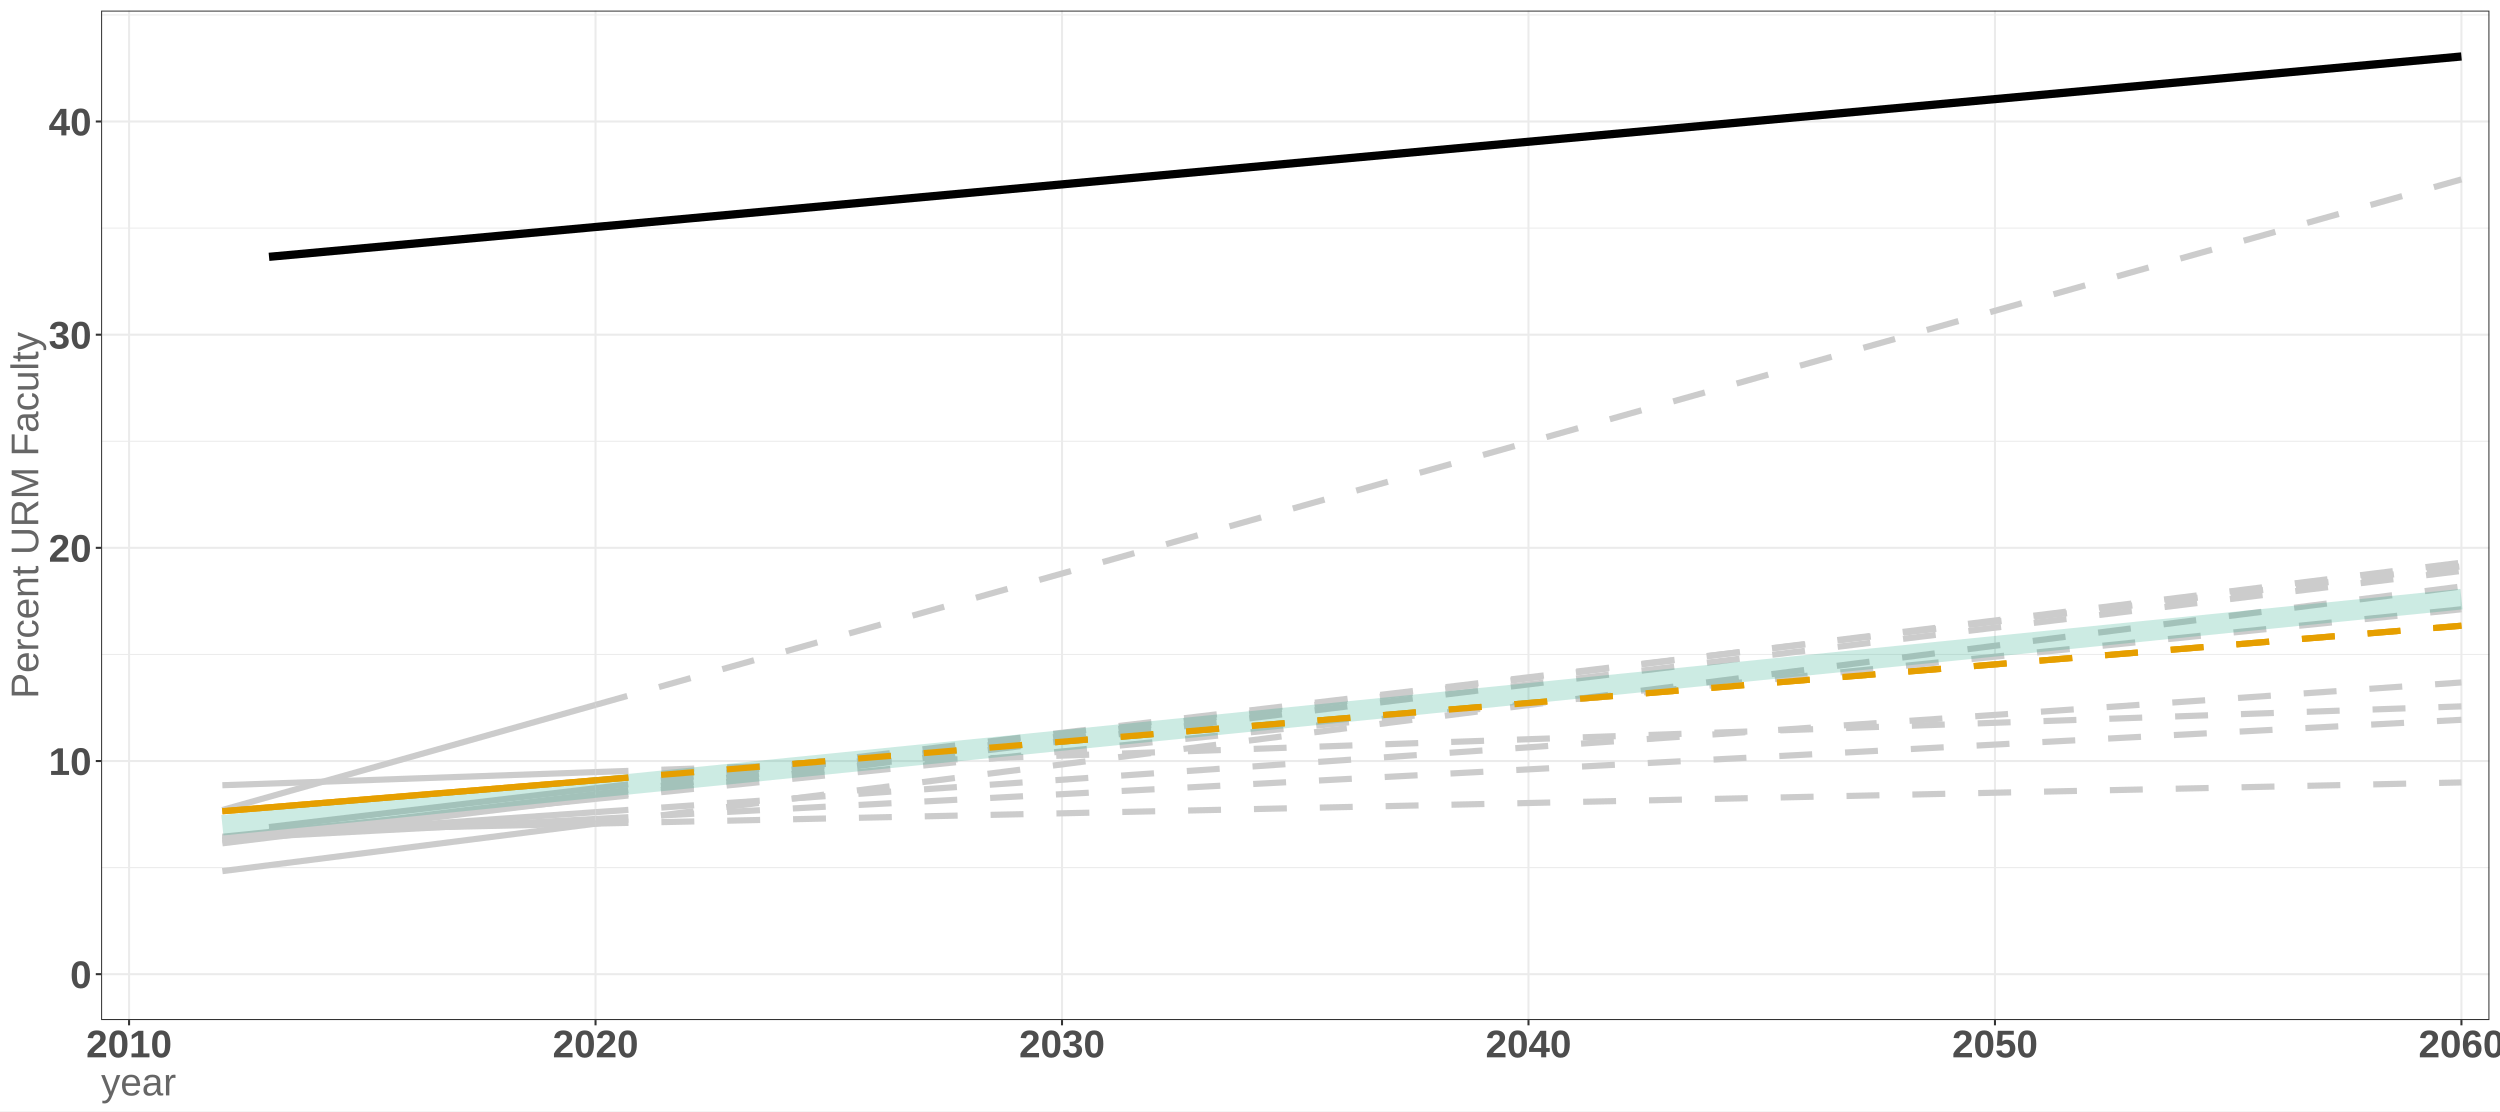
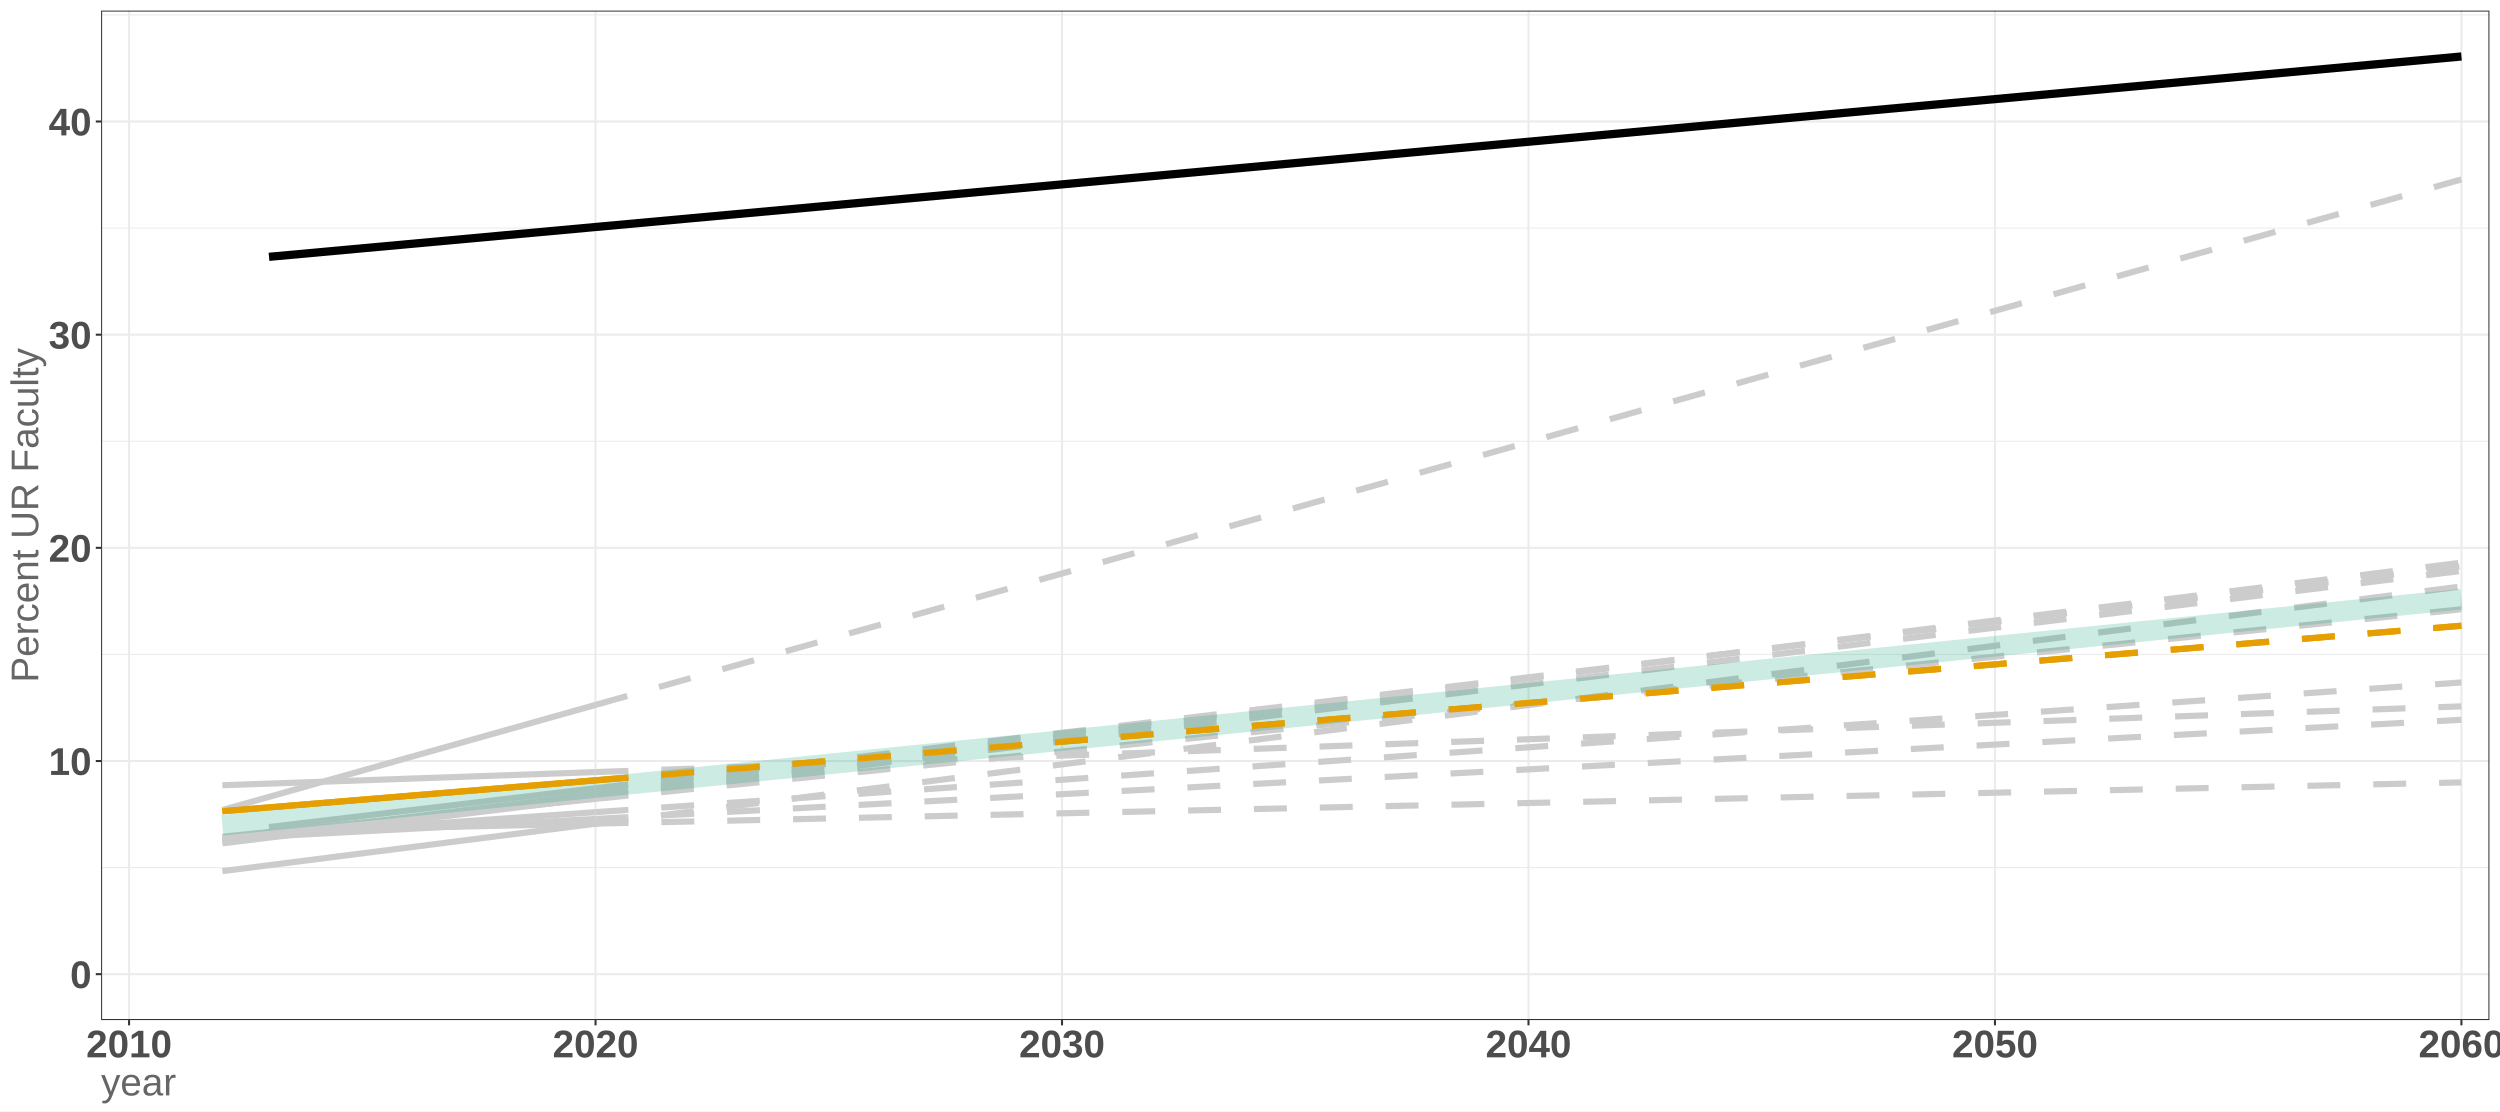
<svg xmlns="http://www.w3.org/2000/svg" class="svglite" width="1296.00pt" height="576.00pt" viewBox="0 0 1296.00 576.00">
  <defs>
    <style type="text/css">
    .svglite line, .svglite polyline, .svglite polygon, .svglite path, .svglite rect, .svglite circle {
      fill: none;
      stroke: #000000;
      stroke-linecap: round;
      stroke-linejoin: round;
      stroke-miterlimit: 10.00;
    }
  </style>
  </defs>
  <rect width="100%" height="100%" style="stroke: none; fill: #FFFFFF;" />
  <defs>
    <clipPath id="cpMC4wMHwxMjk2LjAwfDAuMDB8NTc2LjAw">
      <rect x="0.00" y="0.00" width="1296.00" height="576.00" />
    </clipPath>
  </defs>
  <g clip-path="url(#cpMC4wMHwxMjk2LjAwfDAuMDB8NTc2LjAw)">
    <rect x="0.00" y="0.00" width="1296.00" height="576.00" style="stroke-width: 1.07; stroke: #FFFFFF; fill: #FFFFFF;" />
  </g>
  <defs>
    <clipPath id="cpNTIuNDB8MTI5MC41Mnw1LjQ4fDUyOC44MA==">
      <rect x="52.40" y="5.48" width="1238.12" height="523.32" />
    </clipPath>
  </defs>
  <g clip-path="url(#cpNTIuNDB8MTI5MC41Mnw1LjQ4fDUyOC44MA==)">
    <rect x="52.40" y="5.48" width="1238.12" height="523.32" style="stroke-width: 1.07; stroke: none; fill: #FFFFFF;" />
    <polyline points="52.40,449.76 1290.52,449.76 " style="stroke-width: 0.53; stroke: #EBEBEB; stroke-linecap: butt;" />
    <polyline points="52.40,339.26 1290.52,339.26 " style="stroke-width: 0.53; stroke: #EBEBEB; stroke-linecap: butt;" />
    <polyline points="52.40,228.75 1290.52,228.75 " style="stroke-width: 0.53; stroke: #EBEBEB; stroke-linecap: butt;" />
    <polyline points="52.40,118.25 1290.52,118.25 " style="stroke-width: 0.53; stroke: #EBEBEB; stroke-linecap: butt;" />
    <polyline points="52.40,7.74 1290.52,7.74 " style="stroke-width: 0.53; stroke: #EBEBEB; stroke-linecap: butt;" />
    <polyline points="52.40,505.01 1290.52,505.01 " style="stroke-width: 1.07; stroke: #EBEBEB; stroke-linecap: butt;" />
    <polyline points="52.40,394.51 1290.52,394.51 " style="stroke-width: 1.07; stroke: #EBEBEB; stroke-linecap: butt;" />
    <polyline points="52.40,284.00 1290.52,284.00 " style="stroke-width: 1.07; stroke: #EBEBEB; stroke-linecap: butt;" />
    <polyline points="52.40,173.50 1290.52,173.50 " style="stroke-width: 1.07; stroke: #EBEBEB; stroke-linecap: butt;" />
    <polyline points="52.40,62.99 1290.52,62.99 " style="stroke-width: 1.07; stroke: #EBEBEB; stroke-linecap: butt;" />
    <polyline points="66.91,528.80 66.91,5.48 " style="stroke-width: 1.07; stroke: #EBEBEB; stroke-linecap: butt;" />
    <polyline points="308.73,528.80 308.73,5.48 " style="stroke-width: 1.07; stroke: #EBEBEB; stroke-linecap: butt;" />
    <polyline points="550.55,528.80 550.55,5.48 " style="stroke-width: 1.07; stroke: #EBEBEB; stroke-linecap: butt;" />
    <polyline points="792.37,528.80 792.37,5.48 " style="stroke-width: 1.07; stroke: #EBEBEB; stroke-linecap: butt;" />
    <polyline points="1034.19,528.80 1034.19,5.48 " style="stroke-width: 1.07; stroke: #EBEBEB; stroke-linecap: butt;" />
    <polyline points="1276.01,528.80 1276.01,5.48 " style="stroke-width: 1.07; stroke: #EBEBEB; stroke-linecap: butt;" />
    <polyline points="115.27,419.90 308.73,365.41 " style="stroke-width: 3.20; stroke: #CCCCCC; stroke-linecap: butt;" />
    <polyline points="115.27,434.47 308.73,421.02 " style="stroke-width: 3.20; stroke: #CCCCCC; stroke-linecap: butt;" />
    <polyline points="115.27,420.54 308.73,404.51 " style="stroke-width: 3.20; stroke: #E69F00; stroke-linecap: butt;" />
    <polyline points="115.27,407.06 308.73,400.24 " style="stroke-width: 3.20; stroke: #CCCCCC; stroke-linecap: butt;" />
    <polyline points="139.45,433.54 308.73,424.54 " style="stroke-width: 3.20; stroke: #CCCCCC; stroke-linecap: butt;" />
    <polyline points="115.27,437.17 308.73,413.63 " style="stroke-width: 3.20; stroke: #CCCCCC; stroke-linecap: butt;" />
    <polyline points="115.27,433.77 308.73,414.12 " style="stroke-width: 3.20; stroke: #CCCCCC; stroke-linecap: butt;" />
    <polyline points="139.45,430.69 308.73,426.95 " style="stroke-width: 3.20; stroke: #CCCCCC; stroke-linecap: butt;" />
    <polyline points="115.27,435.59 308.73,411.60 " style="stroke-width: 3.20; stroke: #CCCCCC; stroke-linecap: butt;" />
    <polyline points="139.45,428.74 308.73,408.61 " style="stroke-width: 3.20; stroke: #CCCCCC; stroke-linecap: butt;" />
    <polyline points="115.27,451.59 308.73,427.00 " style="stroke-width: 3.20; stroke: #CCCCCC; stroke-linecap: butt;" />
    <polyline points="308.73,365.41 1276.01,93.00 " style="stroke-width: 3.20; stroke: #CCCCCC; stroke-dasharray: 17.07,17.07; stroke-linecap: butt;" />
    <polyline points="308.73,421.02 1276.01,353.78 " style="stroke-width: 3.20; stroke: #CCCCCC; stroke-dasharray: 17.07,17.07; stroke-linecap: butt;" />
    <polyline points="308.73,404.51 1276.01,324.37 " style="stroke-width: 3.20; stroke: #E69F00; stroke-dasharray: 17.07,17.07; stroke-linecap: butt;" />
    <polyline points="308.73,400.24 1276.01,366.18 " style="stroke-width: 3.20; stroke: #CCCCCC; stroke-dasharray: 17.07,17.07; stroke-linecap: butt;" />
    <polyline points="308.73,424.54 1276.01,373.14 " style="stroke-width: 3.20; stroke: #CCCCCC; stroke-dasharray: 17.07,17.07; stroke-linecap: butt;" />
    <polyline points="308.73,413.63 1276.01,295.96 " style="stroke-width: 3.20; stroke: #CCCCCC; stroke-dasharray: 17.07,17.07; stroke-linecap: butt;" />
    <polyline points="308.73,414.12 1276.01,315.85 " style="stroke-width: 3.20; stroke: #CCCCCC; stroke-dasharray: 17.07,17.07; stroke-linecap: butt;" />
    <polyline points="308.73,426.95 1276.01,405.61 " style="stroke-width: 3.20; stroke: #CCCCCC; stroke-dasharray: 17.07,17.07; stroke-linecap: butt;" />
    <polyline points="308.73,411.60 1276.01,291.68 " style="stroke-width: 3.20; stroke: #CCCCCC; stroke-dasharray: 17.07,17.07; stroke-linecap: butt;" />
    <polyline points="308.73,408.61 1276.01,293.58 " style="stroke-width: 3.20; stroke: #CCCCCC; stroke-dasharray: 17.07,17.07; stroke-linecap: butt;" />
    <polyline points="308.73,427.00 1276.01,304.01 " style="stroke-width: 3.20; stroke: #CCCCCC; stroke-dasharray: 17.07,17.07; stroke-linecap: butt;" />
    <polyline points="115.27,427.80 308.73,408.26 1276.01,310.60 " style="stroke-width: 10.67; stroke: #009E73; stroke-opacity: 0.20; stroke-linecap: butt;" />
    <polyline points="115.27,420.54 308.73,404.51 " style="stroke-width: 3.20; stroke: #E69F00; stroke-linecap: butt;" />
    <polyline points="308.73,404.51 1276.01,324.37 " style="stroke-width: 3.20; stroke: #E69F00; stroke-dasharray: 17.07,17.07; stroke-linecap: butt;" />
    <polyline points="139.45,133.14 308.73,117.67 1276.01,29.27 " style="stroke-width: 4.27; stroke-linecap: butt;" />
    <rect x="52.40" y="5.48" width="1238.12" height="523.32" style="stroke-width: 1.07; stroke: #333333;" />
  </g>
  <g clip-path="url(#cpMC4wMHwxMjk2LjAwfDAuMDB8NTc2LjAw)">
    <text x="47.47" y="512.21" text-anchor="end" style="font-size: 20.00px; font-weight: bold; fill: #4D4D4D; font-family: Arial;" textLength="11.12px" lengthAdjust="spacingAndGlyphs">0</text>
    <text x="47.47" y="401.71" text-anchor="end" style="font-size: 20.00px; font-weight: bold; fill: #4D4D4D; font-family: Arial;" textLength="22.25px" lengthAdjust="spacingAndGlyphs">10</text>
    <text x="47.47" y="291.20" text-anchor="end" style="font-size: 20.00px; font-weight: bold; fill: #4D4D4D; font-family: Arial;" textLength="22.25px" lengthAdjust="spacingAndGlyphs">20</text>
    <text x="47.47" y="180.70" text-anchor="end" style="font-size: 20.00px; font-weight: bold; fill: #4D4D4D; font-family: Arial;" textLength="22.25px" lengthAdjust="spacingAndGlyphs">30</text>
    <text x="47.47" y="70.19" text-anchor="end" style="font-size: 20.00px; font-weight: bold; fill: #4D4D4D; font-family: Arial;" textLength="22.25px" lengthAdjust="spacingAndGlyphs">40</text>
    <polyline points="49.66,505.01 52.40,505.01 " style="stroke-width: 1.07; stroke: #333333; stroke-linecap: butt;" />
    <polyline points="49.66,394.51 52.40,394.51 " style="stroke-width: 1.07; stroke: #333333; stroke-linecap: butt;" />
    <polyline points="49.66,284.00 52.40,284.00 " style="stroke-width: 1.07; stroke: #333333; stroke-linecap: butt;" />
    <polyline points="49.66,173.50 52.40,173.50 " style="stroke-width: 1.07; stroke: #333333; stroke-linecap: butt;" />
    <polyline points="49.66,62.99 52.40,62.99 " style="stroke-width: 1.07; stroke: #333333; stroke-linecap: butt;" />
    <polyline points="66.91,531.54 66.91,528.80 " style="stroke-width: 1.07; stroke: #333333; stroke-linecap: butt;" />
    <polyline points="308.73,531.54 308.73,528.80 " style="stroke-width: 1.07; stroke: #333333; stroke-linecap: butt;" />
    <polyline points="550.55,531.54 550.55,528.80 " style="stroke-width: 1.07; stroke: #333333; stroke-linecap: butt;" />
    <polyline points="792.37,531.54 792.37,528.80 " style="stroke-width: 1.07; stroke: #333333; stroke-linecap: butt;" />
    <polyline points="1034.19,531.54 1034.19,528.80 " style="stroke-width: 1.07; stroke: #333333; stroke-linecap: butt;" />
    <polyline points="1276.01,531.54 1276.01,528.80 " style="stroke-width: 1.07; stroke: #333333; stroke-linecap: butt;" />
    <text x="66.91" y="548.13" text-anchor="middle" style="font-size: 20.00px; font-weight: bold; fill: #4D4D4D; font-family: Arial;" textLength="44.50px" lengthAdjust="spacingAndGlyphs">2010</text>
    <text x="308.73" y="548.13" text-anchor="middle" style="font-size: 20.00px; font-weight: bold; fill: #4D4D4D; font-family: Arial;" textLength="44.50px" lengthAdjust="spacingAndGlyphs">2020</text>
    <text x="550.55" y="548.13" text-anchor="middle" style="font-size: 20.00px; font-weight: bold; fill: #4D4D4D; font-family: Arial;" textLength="44.50px" lengthAdjust="spacingAndGlyphs">2030</text>
    <text x="792.37" y="548.13" text-anchor="middle" style="font-size: 20.00px; font-weight: bold; fill: #4D4D4D; font-family: Arial;" textLength="44.50px" lengthAdjust="spacingAndGlyphs">2040</text>
    <text x="1034.19" y="548.13" text-anchor="middle" style="font-size: 20.00px; font-weight: bold; fill: #4D4D4D; font-family: Arial;" textLength="44.50px" lengthAdjust="spacingAndGlyphs">2050</text>
    <text x="1276.01" y="548.13" text-anchor="middle" style="font-size: 20.00px; font-weight: bold; fill: #4D4D4D; font-family: Arial;" textLength="44.50px" lengthAdjust="spacingAndGlyphs">2060</text>
    <text x="52.40" y="567.87" style="font-size: 20.00px; fill: #666666; font-family: Arial;" textLength="38.91px" lengthAdjust="spacingAndGlyphs">year</text>
-     <text transform="translate(19.83,267.14) rotate(-90)" text-anchor="middle" style="font-size: 20.00px; fill: #666666; font-family: Arial;" textLength="190.07px" lengthAdjust="spacingAndGlyphs">Percent URM Faculty</text>
+     <text transform="translate(19.83,267.14) rotate(-90)" text-anchor="middle" style="font-size: 20.00px; fill: #666666; font-family: Arial;" textLength="173.40px" lengthAdjust="spacingAndGlyphs">Percent UR Faculty</text>
  </g>
</svg>
